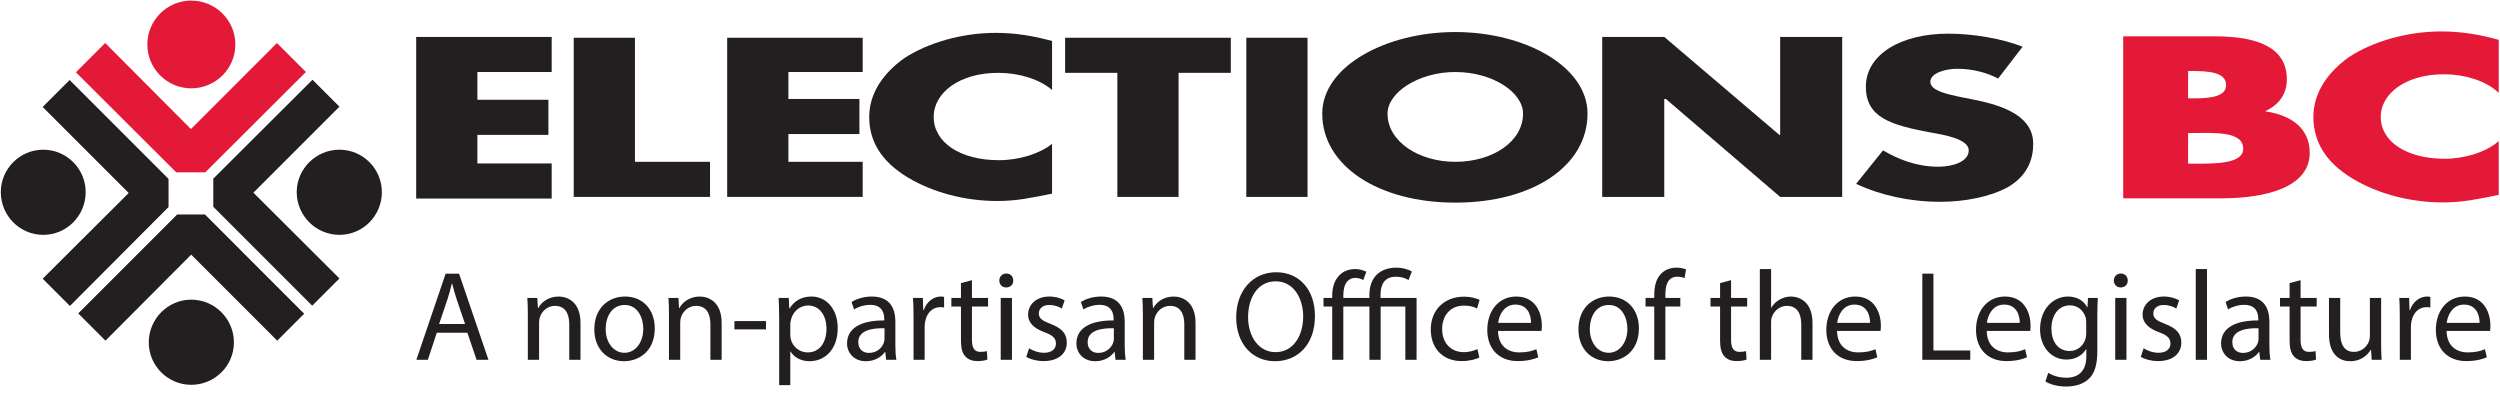
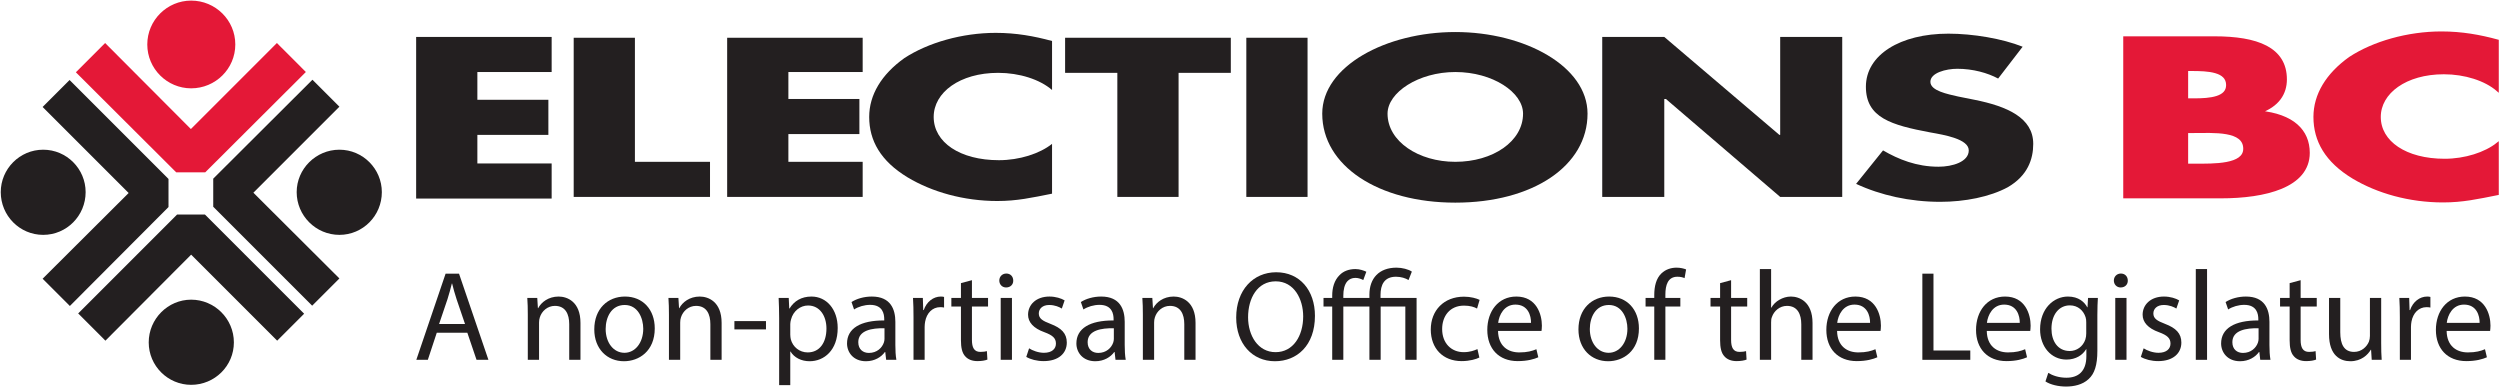
- <svg xmlns="http://www.w3.org/2000/svg" version="1.1" width="235.99" height="37.13" viewBox="193.069 719.668 235.986 37.131" fill="#000000">
+ <svg xmlns="http://www.w3.org/2000/svg" version="1.1" width="235.99" height="36.54" viewBox="193.069 719.668 235.986 36.539" fill="#000000">
  <defs>
    <clipPath id="clip_1">
      <path transform="matrix(1,0,0,-1,-612,792)" d="M612 0H1224V792H612Z" clip-rule="evenodd" />
    </clipPath>
    <clipPath id="clip_7">
      <path transform="matrix(1,0,0,-1,-612,792)" d="M805.14 35.201H1040.94V72.799H805.14Z" />
    </clipPath>
    <clipPath id="clip_8">
      <path transform="matrix(1,0,0,-1,-612,792)" d="M805.14 35.201H1040.94V72.799H805.14Z" />
    </clipPath>
  </defs>
  <g>
    <g clip-path="url(#clip_1)">
      <g clip-path="url(#clip_7)">
        <path transform="matrix(1,0,0,-1,211.1127,719.8593)" d="M0 0C-2.192 0-4.006-1.786-4.006-4.006-4.006-6.226-2.192-8.012 0-8.012 2.22-8.012 4.033-6.226 4.033-4.006 4.033-1.786 2.22 0 0 0" fill="#e41837" fill-rule="evenodd" />
        <path transform="matrix(1,0,0,-1,211.1127,719.8593)" stroke-width=".269" stroke-linecap="butt" stroke-miterlimit="4" stroke-linejoin="miter" fill="none" stroke="#e41837" d="M0 0C-2.192 0-4.006-1.786-4.006-4.006-4.006-6.226-2.192-8.012 0-8.012 2.22-8.012 4.033-6.226 4.033-4.006 4.033-1.786 2.22 0 0 0" />
      </g>
      <path transform="matrix(1,0,0,-1,212.4122,739.9162)" d="M0 0 9.365-9.366 6.82-11.91-1.3-3.789-9.393-11.91-11.964-9.338-2.626 0Z" fill="#231f20" fill-rule="evenodd" />
      <path transform="matrix(1,0,0,-1,212.3851,735.802)" d="M0 0 9.365 9.338 6.821 11.883-1.299 3.763-9.393 11.883-11.964 9.311-2.626 0Z" fill="#e41837" fill-rule="evenodd" />
      <path transform="matrix(1,0,0,-1,212.3851,735.802)" stroke-width=".269" stroke-linecap="butt" stroke-miterlimit="4" stroke-linejoin="miter" fill="none" stroke="#e41837" d="M0 0 9.365 9.338 6.821 11.883-1.299 3.763-9.393 11.883-11.964 9.311-2.626 0H0Z" />
      <g clip-path="url(#clip_8)">
        <path transform="matrix(1,0,0,-1,211.1127,755.9938)" d="M0 0C-2.192 0-4.006 1.786-4.006 4.005-4.006 6.225-2.192 8.039 0 8.039 2.22 8.039 4.033 6.225 4.033 4.005 4.033 1.786 2.22 0 0 0" fill="#231f20" fill-rule="evenodd" />
        <path transform="matrix(1,0,0,-1,201.152,737.805)" d="M0 0C0 2.193-1.786 4.006-4.006 4.006-6.226 4.006-8.012 2.193-8.012 0-8.012-2.22-6.226-4.033-4.006-4.033-1.786-4.033 0-2.22 0 0" fill="#231f20" fill-rule="evenodd" />
        <path transform="matrix(1,0,0,-1,213.1972,736.5326)" d="M0 0 9.365 9.338 11.91 6.794 3.789-1.326 11.91-9.42 9.338-11.991 0-2.653Z" fill="#231f20" fill-rule="evenodd" />
        <path transform="matrix(1,0,0,-1,208.9745,736.56)" d="M0 0-9.338 9.338-11.883 6.794-3.763-1.326-11.883-9.419-9.311-11.991 0-2.652Z" fill="#231f20" fill-rule="evenodd" />
        <path transform="matrix(1,0,0,-1,221.0734,737.805)" d="M0 0C0 2.193 1.814 4.006 4.034 4.006 6.253 4.006 8.039 2.193 8.039 0 8.039-2.22 6.253-4.033 4.034-4.033 1.814-4.033 0-2.22 0 0" fill="#231f20" fill-rule="evenodd" />
        <path transform="matrix(1,0,0,-1,253.0011,734.9427)" d="M0 0H7.089V-3.313H-5.779V11.711H0Z" fill="#231f20" fill-rule="evenodd" />
        <path transform="matrix(1,0,0,-1,267.4879,726.4665)" d="M0 0V-2.544H6.703V-5.857H0V-8.476H7.012V-11.789H-5.779V3.235H7.012V0Z" fill="#231f20" fill-rule="evenodd" />
        <path transform="matrix(1,0,0,-1,238.1297,726.4665)" d="M0 0V-2.62H6.703V-5.934H0V-8.631H7.012V-11.944H-5.779V3.312H7.012V0Z" fill="#231f20" fill-rule="evenodd" />
        <path transform="matrix(1,0,0,-1,292.3762,728.162)" d="M0 0C-1.156 1.001-3.082 1.618-5.086 1.618-8.707 1.618-11.173-.232-11.173-2.544-11.173-4.932-8.707-6.627-5.009-6.627-3.082-6.627-1.156-6.01 0-5.085V-9.787C-1.926-10.171-3.314-10.48-5.163-10.48-8.322-10.48-11.327-9.632-13.639-8.245-16.182-6.704-17.26-4.779-17.26-2.544-17.26-.462-16.104 1.463-13.947 3.004-11.712 4.469-8.476 5.392-5.317 5.392-3.39 5.392-1.695 5.086 0 4.624Z" fill="#231f20" fill-rule="evenodd" />
        <path transform="matrix(1,0,0,-1,304.3199,738.2561)" d="M0 0H-5.78V11.712H-10.711V15.025H4.931V11.712H0Z" fill="#231f20" fill-rule="evenodd" />
        <path transform="matrix(1,0,0,-1,-612,792)" d="M928.494 53.744H922.715V68.769H928.494Z" fill="#231f20" fill-rule="evenodd" />
        <path transform="matrix(1,0,0,-1,344.3107,723.154)" d="M0 0H5.857L16.721-9.247H16.798V0H22.654V-15.102H16.798L6.01-5.857H5.857V-15.102H0Z" fill="#231f20" fill-rule="evenodd" />
        <path transform="matrix(1,0,0,-1,381.6821,727.0833)" d="M0 0C-1.001 .539-2.389 .923-3.852 .923-4.931 .923-6.395 .539-6.395-.308-6.395-1.156-4.777-1.464-3.775-1.695L-2.234-2.003C.849-2.62 3.313-3.699 3.313-6.164 3.313-7.629 2.773-9.17 .925-10.249-.77-11.173-3.158-11.636-5.47-11.636-8.321-11.636-11.095-11.019-13.407-9.94L-10.865-6.781C-9.4-7.629-7.704-8.322-5.625-8.322-4.314-8.322-2.773-7.86-2.773-6.781-2.773-5.702-5.086-5.318-6.395-5.086-10.094-4.392-12.483-3.699-12.483-.771-12.483 2.234-9.246 4.238-4.699 4.238-2.389 4.238 .386 3.775 2.312 3.005Z" fill="#231f20" fill-rule="evenodd" />
        <path transform="matrix(1,0,0,-1,428.8399,728.162)" d="M0 0C-1.156 1.001-3.083 1.618-5.085 1.618-8.707 1.618-11.173-.232-11.173-2.544-11.173-4.932-8.707-6.627-5.008-6.627-3.083-6.627-1.156-6.01 0-5.085V-9.787C-1.927-10.171-3.313-10.48-5.163-10.48-8.322-10.48-11.327-9.632-13.638-8.245-16.182-6.704-17.261-4.779-17.261-2.544-17.261-.462-16.105 1.463-13.947 3.004-11.713 4.469-8.476 5.392-5.317 5.392-3.39 5.392-1.695 5.086 0 4.624Z" fill="#e41837" fill-rule="evenodd" />
        <path transform="matrix(1,0,0,-1,428.8399,728.162)" stroke-width=".269" stroke-linecap="butt" stroke-miterlimit="4" stroke-linejoin="miter" fill="none" stroke="#e41837" d="M0 0C-1.156 1.001-3.083 1.618-5.085 1.618-8.707 1.618-11.173-.232-11.173-2.544-11.173-4.932-8.707-6.627-5.008-6.627-3.083-6.627-1.156-6.01 0-5.085V-9.787C-1.927-10.171-3.313-10.48-5.163-10.48-8.322-10.48-11.327-9.632-13.638-8.245-16.182-6.704-17.261-4.779-17.261-2.544-17.261-.462-16.105 1.463-13.947 3.004-11.713 4.469-8.476 5.392-5.317 5.392-3.39 5.392-1.695 5.086 0 4.624V0Z" />
        <path transform="matrix(1,0,0,-1,399.4827,729.0869)" d="M0 0H.693C2.235 0 3.853 .154 3.853 1.387 3.853 2.774 2.002 2.851 .462 2.851H0ZM0-6.165H.769C2.542-6.165 5.47-6.242 5.47-4.624 5.47-2.774 2.542-3.005 .616-3.005H0ZM-5.857-9.169V5.856H2.619C6.626 5.856 9.322 4.855 9.322 1.926 9.322 .617 8.63-.539 6.857-1.156 10.016-1.464 11.481-2.928 11.481-5.01 11.481-8.168 7.397-9.169 3.236-9.169Z" fill="#e41837" fill-rule="evenodd" />
        <path transform="matrix(1,0,0,-1,399.4827,729.0869)" stroke-width=".269" stroke-linecap="butt" stroke-miterlimit="4" stroke-linejoin="miter" fill="none" stroke="#e41837" d="M0 0H.693C2.235 0 3.853 .154 3.853 1.387 3.853 2.774 2.002 2.851 .462 2.851H0V0ZM0-6.165H.769C2.542-6.165 5.47-6.242 5.47-4.624 5.47-2.774 2.542-3.005 .616-3.005H0V-6.165ZM-5.857-9.169V5.856H2.619C6.626 5.856 9.322 4.855 9.322 1.926 9.322 .617 8.63-.539 6.857-1.156 10.016-1.464 11.481-2.928 11.481-5.01 11.481-8.168 7.397-9.169 3.236-9.169H-5.857Z" />
        <path transform="matrix(1,0,0,-1,324.0453,730.3964)" d="M0 0C0-2.62 2.928-4.546 6.396-4.546 9.94-4.546 12.791-2.62 12.791 0 12.791 2.002 9.94 3.93 6.396 3.93 2.928 3.93 0 2.002 0 0M18.878 0C18.878-4.932 13.716-8.4 6.396-8.4-.848-8.4-6.164-4.932-6.164 0-6.164 4.469-.154 7.705 6.396 7.705 12.945 7.705 18.878 4.469 18.878 0" fill="#231f20" fill-rule="evenodd" />
        <g transform="matrix(12.0679,0,0,-12.0679,232.0656,753.6337)" fill="#231f20">
          <path d="M.424 .212 .496 0H.589L.359 .674H.254L.025 0H.115L.185 .212H.424M.203 .28 .269 .475C.282 .516 .293 .557 .303 .597H.305C.315 .558 .325 .518 .34 .474L.406 .28H.203Z" />
        </g>
        <g transform="matrix(12.0679,0,0,-12.0679,239.4512,753.6337)" fill="#231f20">
          <path d="M0 0Z" />
        </g>
        <g transform="matrix(12.0679,0,0,-12.0679,242.0096,753.6337)" fill="#231f20">
          <path d="M.073 0H.161V.291C.161 .306 .163 .321 .167 .332 .182 .381 .227 .422 .285 .422 .368 .422 .397 .357 .397 .279V0H.485V.289C.485 .455 .381 .495 .314 .495 .234 .495 .178 .45 .154 .404H.152L.147 .484H.069C.072 .444 .073 .403 .073 .353V0Z" />
        </g>
        <g transform="matrix(12.0679,0,0,-12.0679,248.7073,753.6337)" fill="#231f20">
          <path d="M.278 .495C.144 .495 .038 .4 .038 .238 .038 .085 .139-.011 .27-.011 .387-.011 .511 .067 .511 .246 .511 .394 .417 .495 .278 .495M.276 .429C.38 .429 .421 .325 .421 .243 .421 .134 .358 .055 .274 .055 .188 .055 .127 .135 .127 .241 .127 .333 .172 .429 .276 .429Z" />
        </g>
        <g transform="matrix(12.0679,0,0,-12.0679,255.3326,753.6337)" fill="#231f20">
          <path d="M.073 0H.161V.291C.161 .306 .163 .321 .167 .332 .182 .381 .227 .422 .285 .422 .368 .422 .397 .357 .397 .279V0H.485V.289C.485 .455 .381 .495 .314 .495 .234 .495 .178 .45 .154 .404H.152L.147 .484H.069C.072 .444 .073 .403 .073 .353V0Z" />
        </g>
        <g transform="matrix(12.0679,0,0,-12.0679,262.0303,753.6337)" fill="#231f20">
          <path d="M.03 .303V.238H.277V.303H.03Z" />
        </g>
        <g transform="matrix(12.0679,0,0,-12.0679,265.7351,753.6337)" fill="#231f20">
          <path d="M.073-.198H.16V.065H.162C.191 .017 .247-.011 .311-.011 .425-.011 .531 .075 .531 .249 .531 .396 .443 .495 .326 .495 .247 .495 .19 .46 .154 .401H.152L.148 .484H.069C.071 .438 .073 .388 .073 .326V-.198M.16 .28C.16 .292 .163 .305 .166 .316 .183 .382 .239 .425 .299 .425 .392 .425 .443 .342 .443 .245 .443 .134 .389 .058 .296 .058 .233 .058 .18 .1 .164 .161 .162 .172 .16 .184 .16 .197V.28Z" />
        </g>
        <g transform="matrix(12.0679,0,0,-12.0679,272.6018,753.6337)" fill="#231f20">
          <path d="M.421 0C.415 .033 .413 .074 .413 .116V.297C.413 .394 .377 .495 .229 .495 .168 .495 .11 .478 .07 .452L.09 .394C.124 .416 .171 .43 .216 .43 .315 .43 .326 .358 .326 .318V.308C.139 .309 .035 .245 .035 .128 .035 .058 .085-.011 .183-.011 .252-.011 .304 .023 .331 .061H.334L.341 0H.421M.328 .163C.328 .154 .326 .144 .323 .135 .309 .094 .269 .054 .206 .054 .161 .054 .123 .081 .123 .138 .123 .232 .232 .249 .328 .247V.163Z" />
        </g>
        <g transform="matrix(12.0679,0,0,-12.0679,278.4185,753.6337)" fill="#231f20">
          <path d="M.073 0H.16V.258C.16 .273 .162 .287 .164 .299 .176 .365 .22 .412 .282 .412 .294 .412 .303 .411 .312 .409V.492C.304 .494 .297 .495 .287 .495 .228 .495 .175 .454 .153 .389H.149L.146 .484H.069C.072 .439 .073 .39 .073 .333V0Z" />
        </g>
        <g transform="matrix(12.0679,0,0,-12.0679,282.6543,753.6337)" fill="#231f20">
          <path d="M.093 .6V.484H.018V.417H.093V.153C.093 .096 .102 .053 .127 .027 .148 .003 .181-.01 .222-.01 .256-.01 .283-.005 .3 .002L.296 .068C.285 .065 .268 .062 .245 .062 .196 .062 .179 .096 .179 .156V.417H.305V.484H.179V.623L.093 .6Z" />
        </g>
        <g transform="matrix(12.0679,0,0,-12.0679,286.6488,753.6337)" fill="#231f20">
          <path d="M.161 0V.484H.073V0H.161M.117 .675C.085 .675 .062 .651 .062 .62 .062 .59 .084 .566 .115 .566 .15 .566 .172 .59 .171 .62 .171 .651 .15 .675 .117 .675Z" />
        </g>
        <g transform="matrix(12.0679,0,0,-12.0679,289.4727,753.6337)" fill="#231f20">
          <path d="M.039 .023C.073 .003 .122-.01 .175-.01 .29-.01 .356 .05 .356 .135 .356 .207 .313 .249 .229 .281 .166 .305 .137 .323 .137 .363 .137 .399 .166 .429 .218 .429 .263 .429 .298 .413 .317 .401L.339 .465C.312 .481 .269 .495 .22 .495 .116 .495 .053 .431 .053 .353 .053 .295 .094 .247 .181 .216 .246 .192 .271 .169 .271 .127 .271 .087 .241 .055 .177 .055 .133 .055 .087 .073 .061 .09L.039 .023Z" />
        </g>
        <g transform="matrix(12.0679,0,0,-12.0679,294.2515,753.6337)" fill="#231f20">
          <path d="M.421 0C.415 .033 .413 .074 .413 .116V.297C.413 .394 .377 .495 .229 .495 .168 .495 .11 .478 .07 .452L.09 .394C.124 .416 .171 .43 .216 .43 .315 .43 .326 .358 .326 .318V.308C.139 .309 .035 .245 .035 .128 .035 .058 .085-.011 .183-.011 .252-.011 .304 .023 .331 .061H.334L.341 0H.421M.328 .163C.328 .154 .326 .144 .323 .135 .309 .094 .269 .054 .206 .054 .161 .054 .123 .081 .123 .138 .123 .232 .232 .249 .328 .247V.163Z" />
        </g>
        <g transform="matrix(12.0679,0,0,-12.0679,300.0682,753.6337)" fill="#231f20">
          <path d="M.073 0H.161V.291C.161 .306 .163 .321 .167 .332 .182 .381 .227 .422 .285 .422 .368 .422 .397 .357 .397 .279V0H.485V.289C.485 .455 .381 .495 .314 .495 .234 .495 .178 .45 .154 .404H.152L.147 .484H.069C.072 .444 .073 .403 .073 .353V0Z" />
        </g>
        <g transform="matrix(12.0679,0,0,-12.0679,306.7659,753.6337)" fill="#231f20">
          <path d="M0 0Z" />
        </g>
        <g transform="matrix(12.0679,0,0,-12.0679,309.3243,753.6337)" fill="#231f20">
          <path d="M.349 .685C.169 .685 .036 .545 .036 .331 .036 .127 .161-.011 .339-.011 .511-.011 .652 .112 .652 .344 .652 .544 .533 .685 .349 .685M.345 .614C.49 .614 .56 .474 .56 .34 .56 .187 .482 .06 .344 .06 .207 .06 .129 .189 .129 .333 .129 .481 .201 .614 .345 .614Z" />
        </g>
        <g transform="matrix(12.0679,0,0,-12.0679,317.8322,753.6337)" fill="#231f20">
          <path d="M.705 .69C.679 .708 .629 .721 .585 .721 .449 .721 .373 .638 .373 .51V.484H.169V.503C.169 .545 .177 .589 .201 .615 .216 .631 .236 .641 .264 .641 .287 .641 .31 .632 .325 .624L.349 .689C.331 .698 .297 .71 .264 .71 .21 .71 .168 .692 .14 .663 .098 .622 .082 .563 .082 .502V.484H.014V.417H.082V0H.169V.417H.373V0H.461V.417H.654V0H.742V.484H.46V.508C.46 .585 .488 .65 .581 .65 .621 .65 .657 .638 .679 .624L.705 .69Z" />
        </g>
        <g transform="matrix(12.0679,0,0,-12.0679,327.6676,753.6337)" fill="#231f20">
          <path d="M.403 .084C.378 .073 .345 .06 .295 .06 .199 .06 .127 .129 .127 .241 .127 .342 .187 .424 .298 .424 .346 .424 .379 .413 .4 .401L.42 .469C.396 .481 .35 .494 .298 .494 .14 .494 .038 .386 .038 .237 .038 .089 .133-.01 .279-.01 .344-.01 .395 .006 .418 .018L.403 .084Z" />
        </g>
        <g transform="matrix(12.0679,0,0,-12.0679,333.0028,753.6337)" fill="#231f20">
          <path d="M.462 .226C.463 .235 .465 .249 .465 .267 .465 .356 .423 .495 .265 .495 .124 .495 .038 .38 .038 .234 .038 .088 .127-.01 .276-.01 .353-.01 .406 .006 .437 .02L.422 .083C.389 .069 .351 .058 .288 .058 .2 .058 .124 .107 .122 .226H.462M.123 .289C.13 .35 .169 .432 .258 .432 .357 .432 .381 .345 .38 .289H.123Z" />
        </g>
        <g transform="matrix(12.0679,0,0,-12.0679,339.0488,753.6337)" fill="#231f20">
          <path d="M0 0Z" />
        </g>
        <g transform="matrix(12.0679,0,0,-12.0679,341.6072,753.6337)" fill="#231f20">
          <path d="M.278 .495C.144 .495 .038 .4 .038 .238 .038 .085 .139-.011 .27-.011 .387-.011 .511 .067 .511 .246 .511 .394 .417 .495 .278 .495M.276 .429C.38 .429 .421 .325 .421 .243 .421 .134 .358 .055 .274 .055 .188 .055 .127 .135 .127 .241 .127 .333 .172 .429 .276 .429Z" />
        </g>
        <g transform="matrix(12.0679,0,0,-12.0679,348.2325,753.6337)" fill="#231f20">
          <path d="M.169 0V.417H.286V.484H.169V.51C.169 .584 .188 .65 .263 .65 .288 .65 .306 .645 .319 .639L.331 .707C.314 .714 .287 .721 .256 .721 .215 .721 .171 .708 .138 .676 .097 .637 .082 .575 .082 .507V.484H.014V.417H.082V0H.169Z" />
        </g>
        <g transform="matrix(12.0679,0,0,-12.0679,351.7563,753.6337)" fill="#231f20">
          <path d="M0 0Z" />
        </g>
        <g transform="matrix(12.0679,0,0,-12.0679,354.3147,753.6337)" fill="#231f20">
          <path d="M.093 .6V.484H.018V.417H.093V.153C.093 .096 .102 .053 .127 .027 .148 .003 .181-.01 .222-.01 .256-.01 .283-.005 .3 .002L.296 .068C.285 .065 .268 .062 .245 .062 .196 .062 .179 .096 .179 .156V.417H.305V.484H.179V.623L.093 .6Z" />
        </g>
        <g transform="matrix(12.0679,0,0,-12.0679,358.3091,753.6337)" fill="#231f20">
          <path d="M.073 0H.161V.292C.161 .309 .162 .322 .167 .334 .183 .382 .228 .422 .285 .422 .368 .422 .397 .356 .397 .278V0H.485V.288C.485 .455 .381 .495 .316 .495 .283 .495 .252 .485 .226 .47 .199 .455 .177 .433 .163 .408H.161V.71H.073V0Z" />
        </g>
        <g transform="matrix(12.0679,0,0,-12.0679,365.0068,753.6337)" fill="#231f20">
          <path d="M.462 .226C.463 .235 .465 .249 .465 .267 .465 .356 .423 .495 .265 .495 .124 .495 .038 .38 .038 .234 .038 .088 .127-.01 .276-.01 .353-.01 .406 .006 .437 .02L.422 .083C.389 .069 .351 .058 .288 .058 .2 .058 .124 .107 .122 .226H.462M.123 .289C.13 .35 .169 .432 .258 .432 .357 .432 .381 .345 .38 .289H.123Z" />
        </g>
        <g transform="matrix(12.0679,0,0,-12.0679,371.0529,753.6337)" fill="#231f20">
          <path d="M0 0Z" />
        </g>
        <g transform="matrix(12.0679,0,0,-12.0679,373.6113,753.6337)" fill="#231f20">
          <path d="M.076 0H.451V.073H.163V.674H.076V0Z" />
        </g>
        <g transform="matrix(12.0679,0,0,-12.0679,379.1372,753.6337)" fill="#231f20">
          <path d="M.462 .226C.463 .235 .465 .249 .465 .267 .465 .356 .423 .495 .265 .495 .124 .495 .038 .38 .038 .234 .038 .088 .127-.01 .276-.01 .353-.01 .406 .006 .437 .02L.422 .083C.389 .069 .351 .058 .288 .058 .2 .058 .124 .107 .122 .226H.462M.123 .289C.13 .35 .169 .432 .258 .432 .357 .432 .381 .345 .38 .289H.123Z" />
        </g>
        <g transform="matrix(12.0679,0,0,-12.0679,385.1832,753.6337)" fill="#231f20">
          <path d="M.413 .484 .409 .411H.407C.386 .451 .34 .495 .256 .495 .145 .495 .038 .402 .038 .238 .038 .104 .124 .002 .244 .002 .319 .002 .371 .038 .398 .083H.4V.029C.4-.093 .334-.14 .244-.14 .184-.14 .134-.122 .102-.102L.08-.169C.119-.195 .183-.209 .241-.209 .302-.209 .37-.195 .417-.151 .464-.109 .486-.041 .486 .07V.351C.486 .41 .488 .449 .49 .484H.413M.399 .206C.399 .191 .397 .174 .392 .159 .373 .103 .324 .069 .27 .069 .175 .069 .127 .148 .127 .243 .127 .355 .187 .426 .271 .426 .335 .426 .378 .384 .394 .333 .398 .321 .399 .308 .399 .293V.206Z" />
        </g>
        <g transform="matrix(12.0679,0,0,-12.0679,391.8568,753.6337)" fill="#231f20">
          <path d="M.161 0V.484H.073V0H.161M.117 .675C.085 .675 .062 .651 .062 .62 .062 .59 .084 .566 .115 .566 .15 .566 .172 .59 .171 .62 .171 .651 .15 .675 .117 .675Z" />
        </g>
        <g transform="matrix(12.0679,0,0,-12.0679,394.6807,753.6337)" fill="#231f20">
          <path d="M.039 .023C.073 .003 .122-.01 .175-.01 .29-.01 .356 .05 .356 .135 .356 .207 .313 .249 .229 .281 .166 .305 .137 .323 .137 .363 .137 .399 .166 .429 .218 .429 .263 .429 .298 .413 .317 .401L.339 .465C.312 .481 .269 .495 .22 .495 .116 .495 .053 .431 .053 .353 .053 .295 .094 .247 .181 .216 .246 .192 .271 .169 .271 .127 .271 .087 .241 .055 .177 .055 .133 .055 .087 .073 .061 .09L.039 .023Z" />
        </g>
        <g transform="matrix(12.0679,0,0,-12.0679,399.4595,753.6337)" fill="#231f20">
          <path d="M.073 0H.161V.71H.073V0Z" />
        </g>
        <g transform="matrix(12.0679,0,0,-12.0679,402.3076,753.6337)" fill="#231f20">
          <path d="M.421 0C.415 .033 .413 .074 .413 .116V.297C.413 .394 .377 .495 .229 .495 .168 .495 .11 .478 .07 .452L.09 .394C.124 .416 .171 .43 .216 .43 .315 .43 .326 .358 .326 .318V.308C.139 .309 .035 .245 .035 .128 .035 .058 .085-.011 .183-.011 .252-.011 .304 .023 .331 .061H.334L.341 0H.421M.328 .163C.328 .154 .326 .144 .323 .135 .309 .094 .269 .054 .206 .054 .161 .054 .123 .081 .123 .138 .123 .232 .232 .249 .328 .247V.163Z" />
        </g>
        <g transform="matrix(12.0679,0,0,-12.0679,408.076,753.6337)" fill="#231f20">
          <path d="M.093 .6V.484H.018V.417H.093V.153C.093 .096 .102 .053 .127 .027 .148 .003 .181-.01 .222-.01 .256-.01 .283-.005 .3 .002L.296 .068C.285 .065 .268 .062 .245 .062 .196 .062 .179 .096 .179 .156V.417H.305V.484H.179V.623L.093 .6Z" />
        </g>
        <g transform="matrix(12.0679,0,0,-12.0679,412.0704,753.6337)" fill="#231f20">
          <path d="M.478 .484H.39V.187C.39 .171 .387 .155 .382 .142 .366 .103 .325 .062 .266 .062 .186 .062 .158 .124 .158 .216V.484H.07V.201C.07 .031 .161-.011 .237-.011 .323-.011 .374 .04 .397 .079H.399L.404 0H.482C.479 .038 .478 .082 .478 .132V.484Z" />
        </g>
        <g transform="matrix(12.0679,0,0,-12.0679,418.7199,753.6337)" fill="#231f20">
          <path d="M.073 0H.16V.258C.16 .273 .162 .287 .164 .299 .176 .365 .22 .412 .282 .412 .294 .412 .303 .411 .312 .409V.492C.304 .494 .297 .495 .287 .495 .228 .495 .175 .454 .153 .389H.149L.146 .484H.069C.072 .439 .073 .39 .073 .333V0Z" />
        </g>
        <g transform="matrix(12.0679,0,0,-12.0679,422.5453,753.6337)" fill="#231f20">
          <path d="M.462 .226C.463 .235 .465 .249 .465 .267 .465 .356 .423 .495 .265 .495 .124 .495 .038 .38 .038 .234 .038 .088 .127-.01 .276-.01 .353-.01 .406 .006 .437 .02L.422 .083C.389 .069 .351 .058 .288 .058 .2 .058 .124 .107 .122 .226H.462M.123 .289C.13 .35 .169 .432 .258 .432 .357 .432 .381 .345 .38 .289H.123Z" />
        </g>
      </g>
    </g>
  </g>
</svg>
